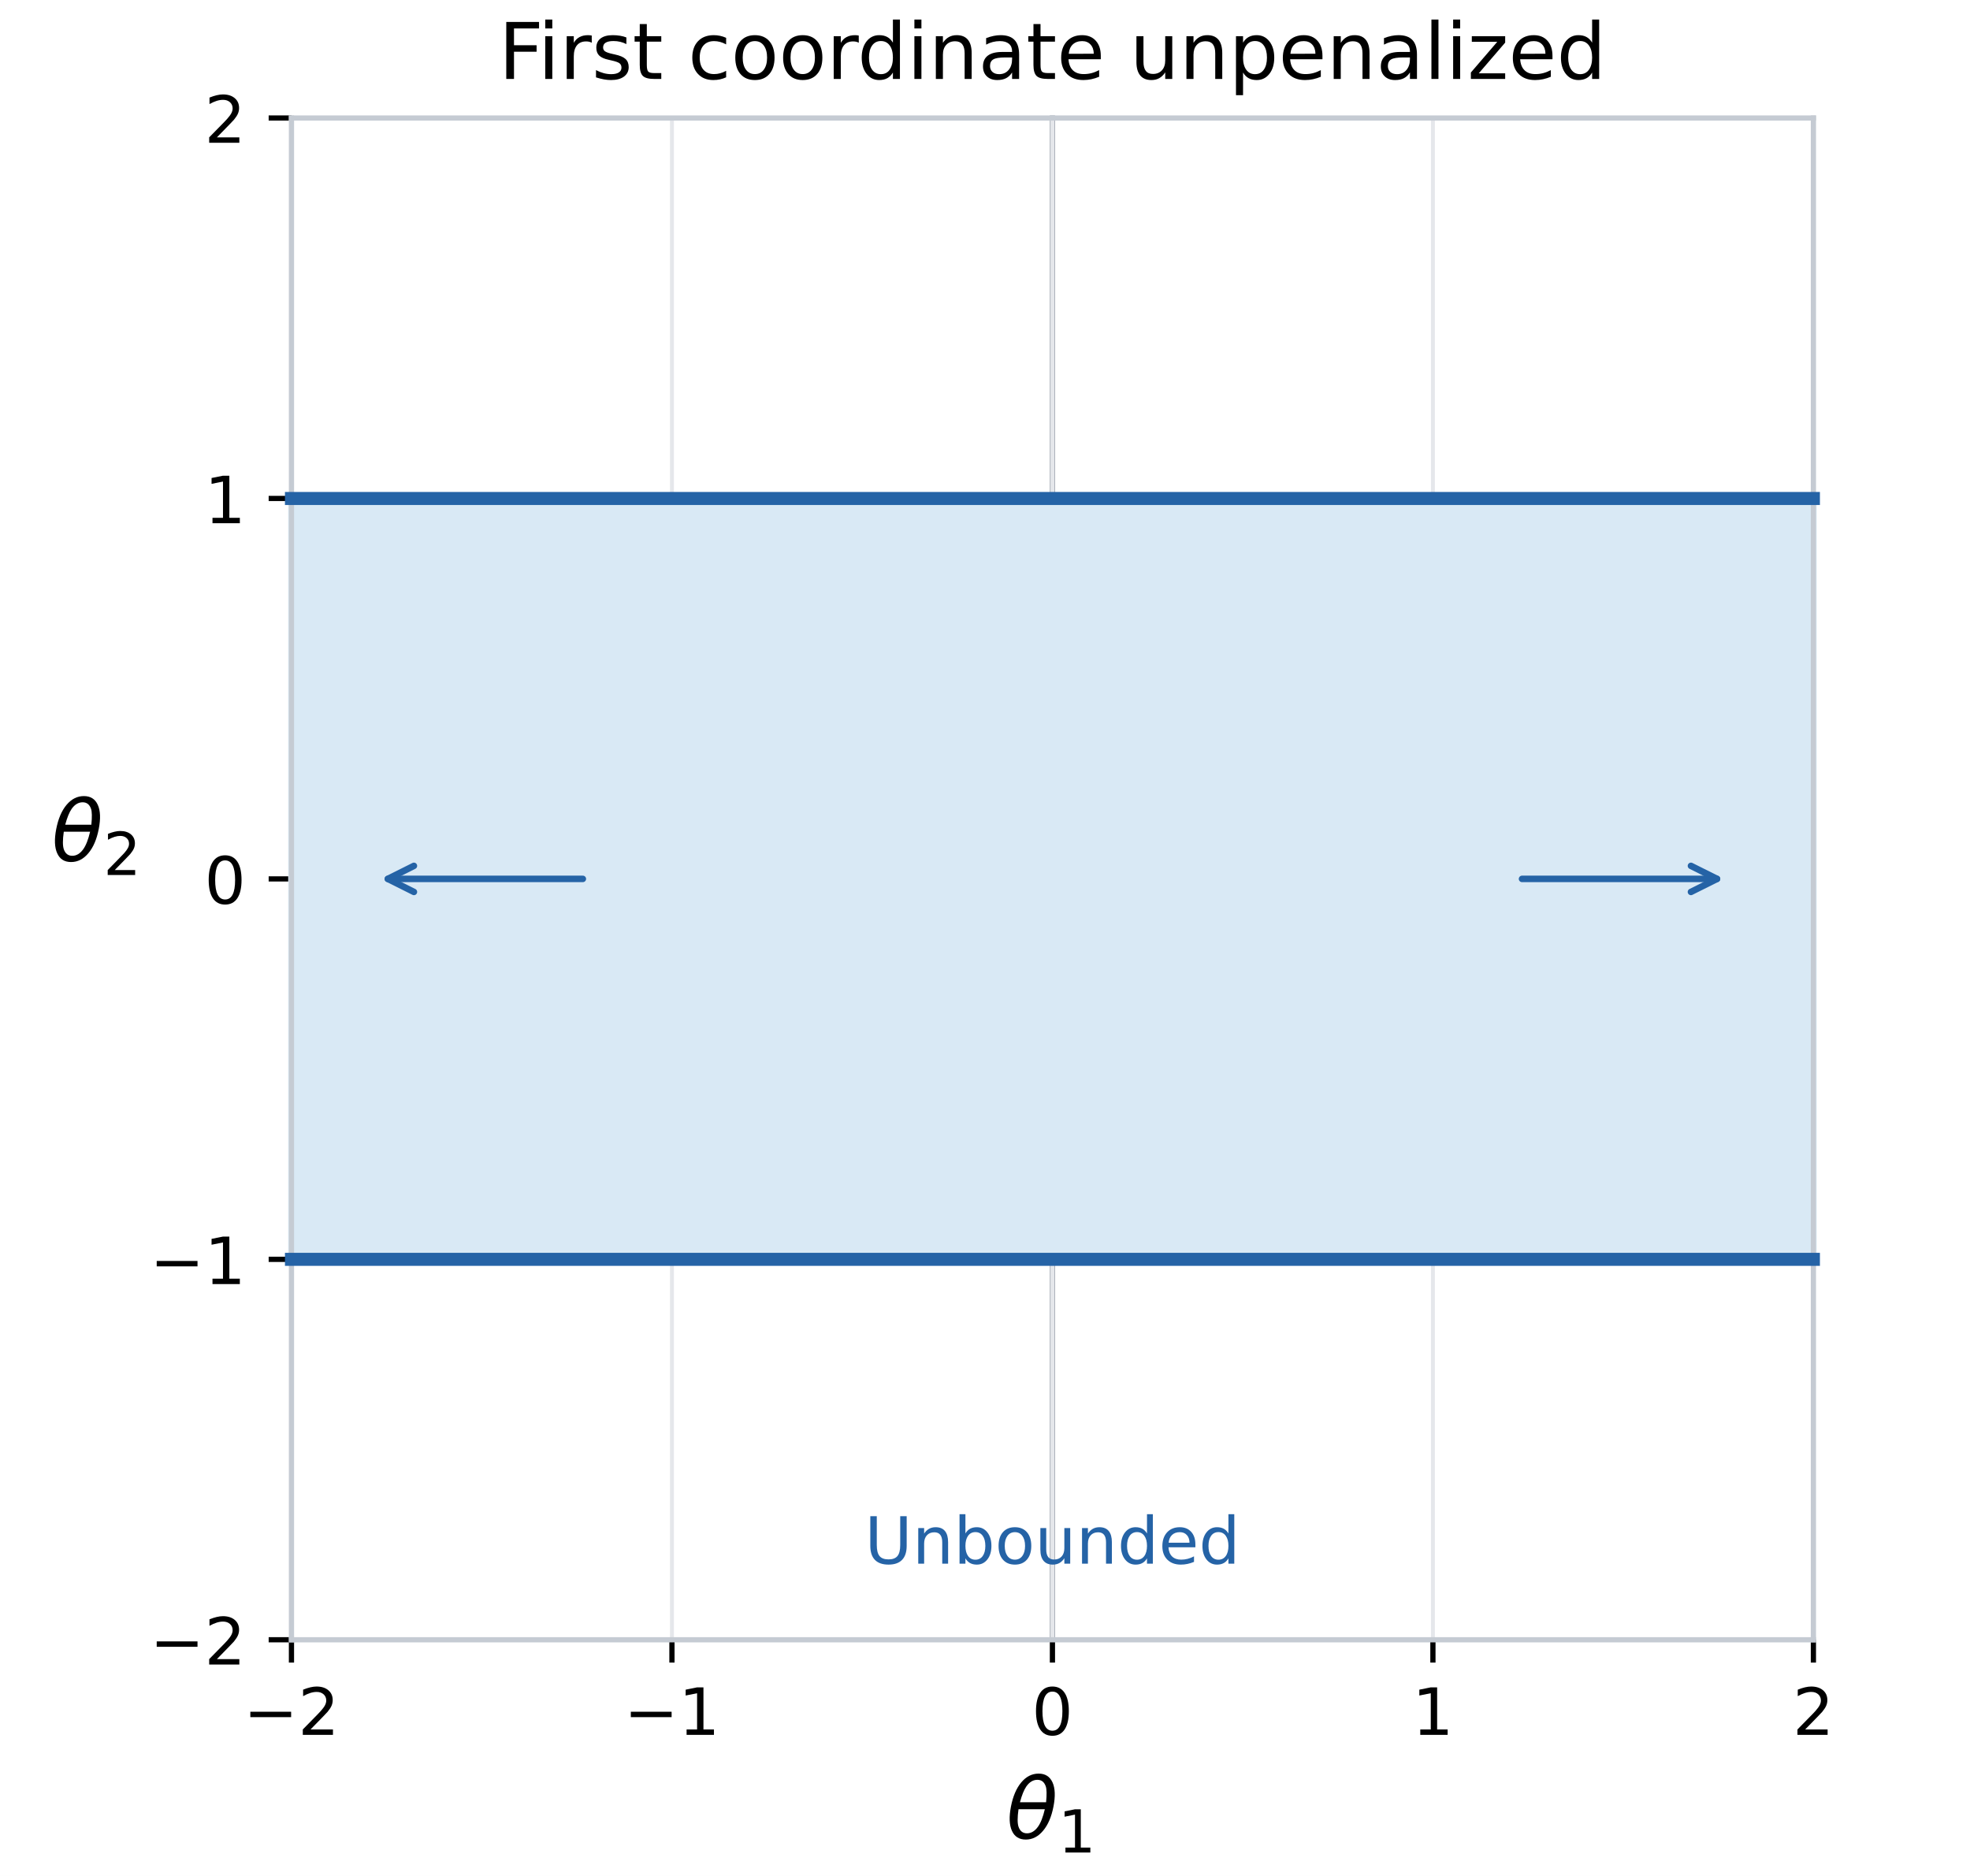
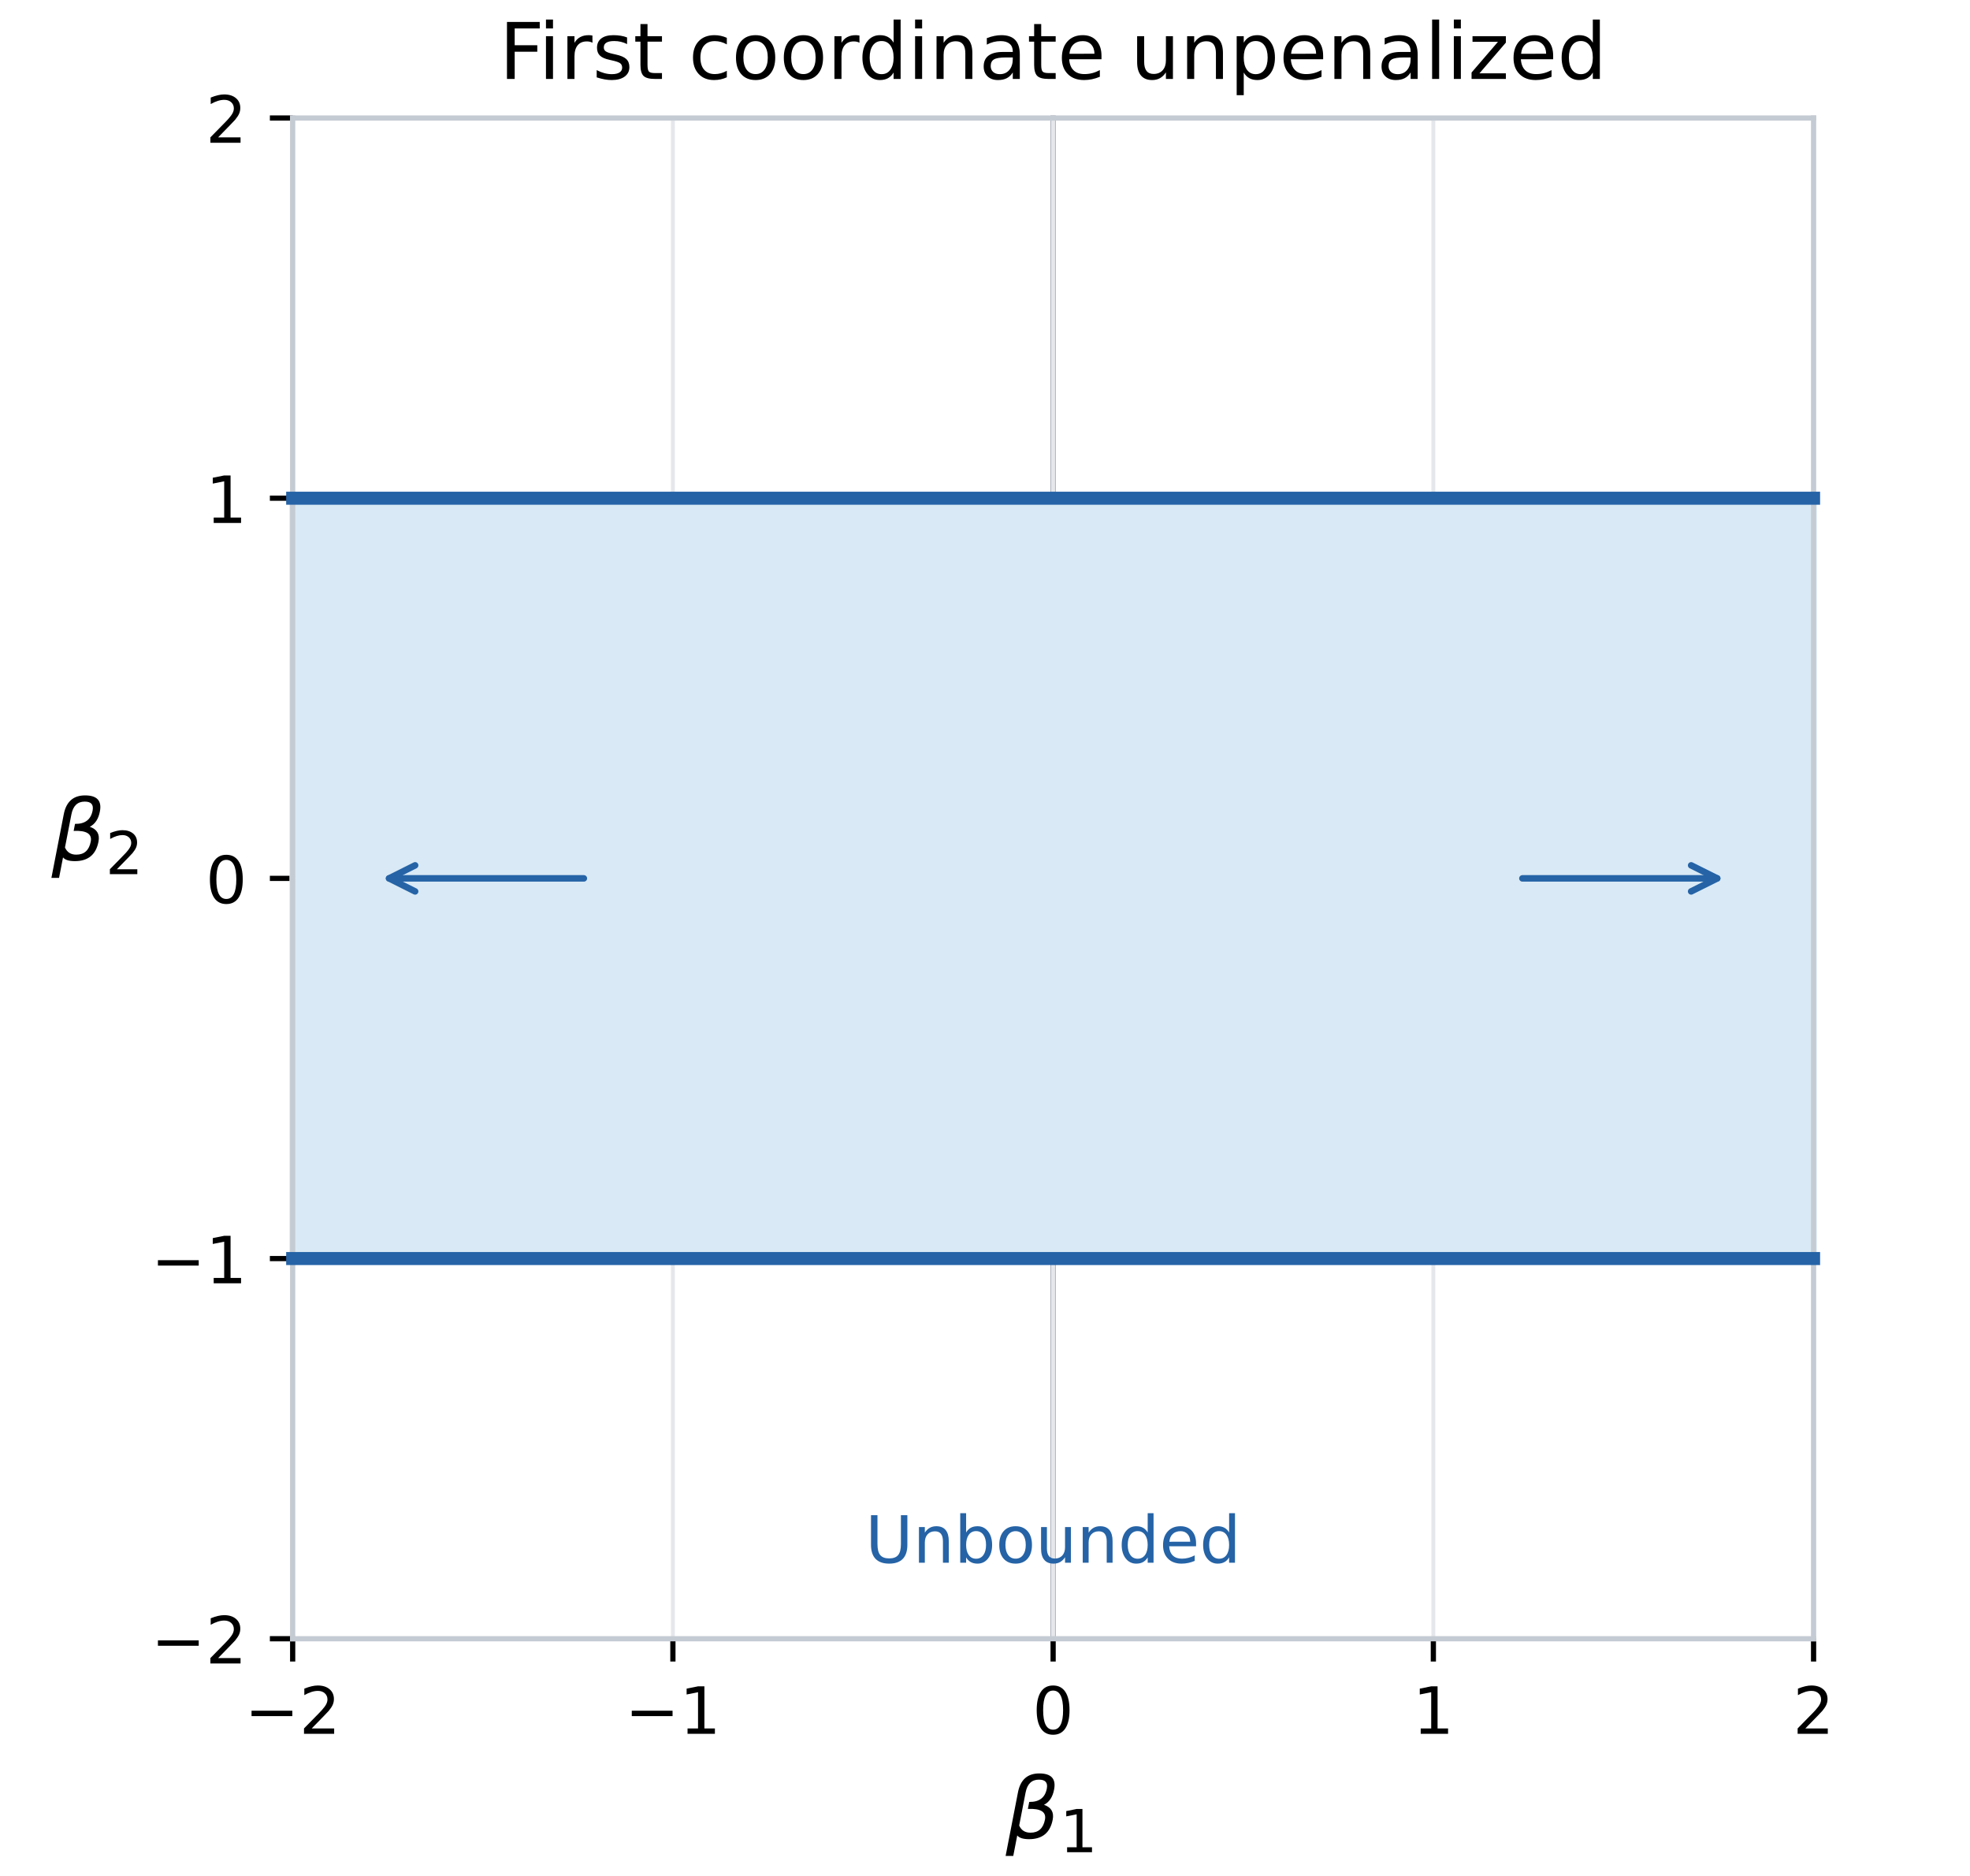
<svg xmlns="http://www.w3.org/2000/svg" width="302.4pt" height="288pt" viewBox="0 0 302.4 288" stroke-linejoin="round" stroke-linecap="butt" role="img">
  <g>
    <g>
      <path d="M 0 288  L 302.4 288  L 302.4 0  L 0 0  z " fill="#ffffff" />
    </g>
    <g>
      <g>
-         <path d="M 44.74 251.74  L 278.362 251.74  L 278.362 18.118  L 44.74 18.118  z " fill="#ffffff" />
-       </g>
-       <g>
-         <path d="M 44.74 134.929  L 278.362 134.929  " fill="none" stroke="#9ca3af" stroke-width="0.8" stroke-linecap="square" />
-       </g>
-       <g>
-         <path d="M 161.551 251.74  L 161.551 18.118  " fill="none" stroke="#9ca3af" stroke-width="0.8" stroke-linecap="square" />
-       </g>
-       <g>
-         <g>
-           <g>
-             <path d="M 44.74 251.74  L 44.74 18.118  " fill="none" stroke="#e5e7eb" stroke-width="0.6" stroke-linecap="square" />
-           </g>
-           <g>
-             <g>
-               <g transform="translate(44.74008 251.7401)" stroke="#000000" stroke-width="0.8">
-                 <path d="M 0 0  L 0 3.5  " stroke="#000000" stroke-width="0.8" />
-               </g>
-             </g>
-           </g>
-           <g>
-             <g transform="translate(37.36899 266.3385) scale(0.1 -0.1)">
+         <path d="M 44.926 251.582  L 278.389 251.582  L 278.389 18.118  L 44.926 18.118  z " fill="#ffffff" />
+       </g>
+       <g>
+         <path d="M 44.926 134.85  L 278.389 134.85  " fill="none" stroke="#9ca3af" stroke-width="0.8" stroke-linecap="square" />
+       </g>
+       <g>
+         <path d="M 161.658 251.582  L 161.658 18.118  " fill="none" stroke="#9ca3af" stroke-width="0.8" stroke-linecap="square" />
+       </g>
+       <g>
+         <g>
+           <g>
+             <path d="M 44.926 251.582  L 44.926 18.118  " fill="none" stroke="#e5e7eb" stroke-width="0.6" stroke-linecap="square" />
+           </g>
+           <g>
+             <g>
+               <g transform="translate(44.92594 251.5816)" stroke="#000000" stroke-width="0.8">
+                 <path d="M 0 0  L 0 3.5  " stroke="#000000" stroke-width="0.8" />
+               </g>
+             </g>
+           </g>
+           <g>
+             <g transform="translate(37.55485 266.1801) scale(0.1 -0.1)">
              <g transform="translate(0 0)">
                <path d="M 678 2272  L 4684 2272  L 4684 1741  L 678 1741  L 678 2272  z " transform="scale(0.015625)" />
              </g>
              <g transform="translate(83.78906 0) translate(0 0)">
                <path d="M 1228 531  L 3431 531  L 3431 0  L 469 0  L 469 531  Q 828 903 1448 1529  Q 2069 2156 2228 2338  Q 2531 2678 2651 2914  Q 2772 3150 2772 3378  Q 2772 3750 2511 3984  Q 2250 4219 1831 4219  Q 1534 4219 1204 4116  Q 875 4013 500 3803  L 500 4441  Q 881 4594 1212 4672  Q 1544 4750 1819 4750  Q 2544 4750 2975 4387  Q 3406 4025 3406 3419  Q 3406 3131 3298 2873  Q 3191 2616 2906 2266  Q 2828 2175 2409 1742  Q 1991 1309 1228 531  z " transform="scale(0.015625)" />
              </g>
            </g>
          </g>
        </g>
        <g>
          <g>
-             <path d="M 103.146 251.74  L 103.146 18.118  " fill="none" stroke="#e5e7eb" stroke-width="0.6" stroke-linecap="square" />
-           </g>
-           <g>
-             <g>
-               <g transform="translate(103.1455 251.7401)" stroke="#000000" stroke-width="0.8">
-                 <path d="M 0 0  L 0 3.5  " stroke="#000000" stroke-width="0.8" />
-               </g>
-             </g>
-           </g>
-           <g>
-             <g transform="translate(95.77442 266.3385) scale(0.1 -0.1)">
+             <path d="M 103.292 251.582  L 103.292 18.118  " fill="none" stroke="#e5e7eb" stroke-width="0.6" stroke-linecap="square" />
+           </g>
+           <g>
+             <g>
+               <g transform="translate(103.2918 251.5816)" stroke="#000000" stroke-width="0.8">
+                 <path d="M 0 0  L 0 3.5  " stroke="#000000" stroke-width="0.8" />
+               </g>
+             </g>
+           </g>
+           <g>
+             <g transform="translate(95.92067 266.1801) scale(0.1 -0.1)">
              <g transform="translate(0 0)">
                <path d="M 678 2272  L 4684 2272  L 4684 1741  L 678 1741  L 678 2272  z " transform="scale(0.015625)" />
              </g>
              <g transform="translate(83.78906 0) translate(0 0)">
                <path d="M 794 531  L 1825 531  L 1825 4091  L 703 3866  L 703 4441  L 1819 4666  L 2450 4666  L 2450 531  L 3481 531  L 3481 0  L 794 0  L 794 531  z " transform="scale(0.015625)" />
              </g>
            </g>
          </g>
        </g>
        <g>
          <g>
-             <path d="M 161.551 251.74  L 161.551 18.118  " fill="none" stroke="#e5e7eb" stroke-width="0.6" stroke-linecap="square" />
-           </g>
-           <g>
-             <g>
-               <g transform="translate(161.5509 251.7401)" stroke="#000000" stroke-width="0.8">
-                 <path d="M 0 0  L 0 3.5  " stroke="#000000" stroke-width="0.8" />
-               </g>
-             </g>
-           </g>
-           <g>
-             <g transform="translate(158.3697 266.3385) scale(0.1 -0.1)">
+             <path d="M 161.658 251.582  L 161.658 18.118  " fill="none" stroke="#e5e7eb" stroke-width="0.6" stroke-linecap="square" />
+           </g>
+           <g>
+             <g>
+               <g transform="translate(161.6576 251.5816)" stroke="#000000" stroke-width="0.8">
+                 <path d="M 0 0  L 0 3.5  " stroke="#000000" stroke-width="0.8" />
+               </g>
+             </g>
+           </g>
+           <g>
+             <g transform="translate(158.4763 266.1801) scale(0.1 -0.1)">
              <g transform="translate(0 0)">
                <path d="M 2034 4250  Q 1547 4250 1301 3770  Q 1056 3291 1056 2328  Q 1056 1369 1301 889  Q 1547 409 2034 409  Q 2525 409 2770 889  Q 3016 1369 3016 2328  Q 3016 3291 2770 3770  Q 2525 4250 2034 4250  z M 2034 4750  Q 2819 4750 3233 4129  Q 3647 3509 3647 2328  Q 3647 1150 3233 529  Q 2819 -91 2034 -91  Q 1250 -91 836 529  Q 422 1150 422 2328  Q 422 3509 836 4129  Q 1250 4750 2034 4750  z " transform="scale(0.015625)" />
              </g>
            </g>
          </g>
        </g>
        <g>
          <g>
-             <path d="M 219.956 251.74  L 219.956 18.118  " fill="none" stroke="#e5e7eb" stroke-width="0.6" stroke-linecap="square" />
-           </g>
-           <g>
-             <g>
-               <g transform="translate(219.9564 251.7401)" stroke="#000000" stroke-width="0.8">
-                 <path d="M 0 0  L 0 3.5  " stroke="#000000" stroke-width="0.8" />
-               </g>
-             </g>
-           </g>
-           <g>
-             <g transform="translate(216.7751 266.3385) scale(0.1 -0.1)">
+             <path d="M 220.023 251.582  L 220.023 18.118  " fill="none" stroke="#e5e7eb" stroke-width="0.6" stroke-linecap="square" />
+           </g>
+           <g>
+             <g>
+               <g transform="translate(220.0234 251.5816)" stroke="#000000" stroke-width="0.8">
+                 <path d="M 0 0  L 0 3.5  " stroke="#000000" stroke-width="0.8" />
+               </g>
+             </g>
+           </g>
+           <g>
+             <g transform="translate(216.8421 266.1801) scale(0.1 -0.1)">
              <g transform="translate(0 0)">
                <path d="M 794 531  L 1825 531  L 1825 4091  L 703 3866  L 703 4441  L 1819 4666  L 2450 4666  L 2450 531  L 3481 531  L 3481 0  L 794 0  L 794 531  z " transform="scale(0.015625)" />
              </g>
            </g>
          </g>
        </g>
        <g>
          <g>
-             <path d="M 278.362 251.74  L 278.362 18.118  " fill="none" stroke="#e5e7eb" stroke-width="0.6" stroke-linecap="square" />
-           </g>
-           <g>
-             <g>
-               <g transform="translate(278.3618 251.7401)" stroke="#000000" stroke-width="0.8">
-                 <path d="M 0 0  L 0 3.5  " stroke="#000000" stroke-width="0.8" />
-               </g>
-             </g>
-           </g>
-           <g>
-             <g transform="translate(275.1805 266.3385) scale(0.1 -0.1)">
+             <path d="M 278.389 251.582  L 278.389 18.118  " fill="none" stroke="#e5e7eb" stroke-width="0.6" stroke-linecap="square" />
+           </g>
+           <g>
+             <g>
+               <g transform="translate(278.3892 251.5816)" stroke="#000000" stroke-width="0.8">
+                 <path d="M 0 0  L 0 3.5  " stroke="#000000" stroke-width="0.8" />
+               </g>
+             </g>
+           </g>
+           <g>
+             <g transform="translate(275.208 266.1801) scale(0.1 -0.1)">
              <g transform="translate(0 0)">
                <path d="M 1228 531  L 3431 531  L 3431 0  L 469 0  L 469 531  Q 828 903 1448 1529  Q 2069 2156 2228 2338  Q 2531 2678 2651 2914  Q 2772 3150 2772 3378  Q 2772 3750 2511 3984  Q 2250 4219 1831 4219  Q 1534 4219 1204 4116  Q 875 4013 500 3803  L 500 4441  Q 881 4594 1212 4672  Q 1544 4750 1819 4750  Q 2544 4750 2975 4387  Q 3406 4025 3406 3419  Q 3406 3131 3298 2873  Q 3191 2616 2906 2266  Q 2828 2175 2409 1742  Q 1991 1309 1228 531  z " transform="scale(0.015625)" />
              </g>
            </g>
          </g>
        </g>
        <g>
-           <g transform="translate(154.4659 282.2962) scale(0.13 -0.13)">
-             <g transform="translate(0 0.234375) translate(0 0)">
-               <path d="M 2913 2219  L 925 2219  Q 791 1284 928 888  Q 1100 400 1566 400  Q 2034 400 2391 891  Q 2703 1322 2913 2219  z M 3009 2750  Q 3094 3638 2984 3950  Q 2813 4444 2353 4444  Q 1875 4444 1525 3956  Q 1250 3563 1034 2750  L 3009 2750  z M 2444 4913  Q 3194 4913 3494 4250  Q 3794 3591 3566 2422  Q 3341 1256 2781 594  Q 2225 -72 1475 -72  Q 722 -72 425 594  Q 128 1256 353 2422  Q 581 3591 1134 4250  Q 1691 4913 2444 4913  z " transform="scale(0.015625)" />
-             </g>
-             <g transform="translate(61.18164 -16.17188) scale(0.7) translate(0 0)">
+           <g transform="translate(154.3776 282.2698) scale(0.13 -0.13)">
+             <g transform="translate(0 0.390625) translate(0 0)">
+               <path d="M 872 216  L 572 -1331  L -6 -1331  L 928 3478  Q 1206 4903 2538 4903  Q 3888 4903 3659 3700  Q 3503 2844 2894 2531  Q 3713 2250 3553 1416  Q 3272 -69 1759 -66  Q 1097 -63 872 216  z M 1019 966  Q 1259 422 1875 425  Q 2775 425 2966 1406  Q 3138 2288 1675 2219  L 1778 2750  Q 2909 2731 3106 3750  Q 3241 4438 2509 4434  Q 1691 4434 1503 3459  L 1019 966  z " transform="scale(0.015625)" />
+             </g>
+             <g transform="translate(63.81836 -16.01562) scale(0.7) translate(0 0)">
              <path d="M 794 531  L 1825 531  L 1825 4091  L 703 3866  L 703 4441  L 1819 4666  L 2450 4666  L 2450 531  L 3481 531  L 3481 0  L 794 0  L 794 531  z " transform="scale(0.015625)" />
            </g>
          </g>
        </g>
      </g>
      <g>
        <g>
          <g>
-             <path d="M 44.74 251.74  L 278.362 251.74  " fill="none" stroke="#e5e7eb" stroke-width="0.6" stroke-linecap="square" />
-           </g>
-           <g>
-             <g>
-               <g transform="translate(44.74008 251.7401)" stroke="#000000" stroke-width="0.8">
-                 <path d="M 0 0  L -3.5 0  " stroke="#000000" stroke-width="0.8" />
-               </g>
-             </g>
-           </g>
-           <g>
-             <g transform="translate(22.9979 255.5393) scale(0.1 -0.1)">
+             <path d="M 44.926 251.582  L 278.389 251.582  " fill="none" stroke="#e5e7eb" stroke-width="0.6" stroke-linecap="square" />
+           </g>
+           <g>
+             <g>
+               <g transform="translate(44.92594 251.5816)" stroke="#000000" stroke-width="0.8">
+                 <path d="M 0 0  L -3.5 0  " stroke="#000000" stroke-width="0.8" />
+               </g>
+             </g>
+           </g>
+           <g>
+             <g transform="translate(23.18376 255.3809) scale(0.1 -0.1)">
              <g transform="translate(0 0)">
                <path d="M 678 2272  L 4684 2272  L 4684 1741  L 678 1741  L 678 2272  z " transform="scale(0.015625)" />
              </g>
              <g transform="translate(83.78906 0) translate(0 0)">
                <path d="M 1228 531  L 3431 531  L 3431 0  L 469 0  L 469 531  Q 828 903 1448 1529  Q 2069 2156 2228 2338  Q 2531 2678 2651 2914  Q 2772 3150 2772 3378  Q 2772 3750 2511 3984  Q 2250 4219 1831 4219  Q 1534 4219 1204 4116  Q 875 4013 500 3803  L 500 4441  Q 881 4594 1212 4672  Q 1544 4750 1819 4750  Q 2544 4750 2975 4387  Q 3406 4025 3406 3419  Q 3406 3131 3298 2873  Q 3191 2616 2906 2266  Q 2828 2175 2409 1742  Q 1991 1309 1228 531  z " transform="scale(0.015625)" />
              </g>
            </g>
          </g>
        </g>
        <g>
          <g>
-             <path d="M 44.74 193.335  L 278.362 193.335  " fill="none" stroke="#e5e7eb" stroke-width="0.6" stroke-linecap="square" />
-           </g>
-           <g>
-             <g>
-               <g transform="translate(44.74008 193.3346)" stroke="#000000" stroke-width="0.8">
-                 <path d="M 0 0  L -3.5 0  " stroke="#000000" stroke-width="0.8" />
-               </g>
-             </g>
-           </g>
-           <g>
-             <g transform="translate(22.9979 197.1339) scale(0.1 -0.1)">
+             <path d="M 44.926 193.216  L 278.389 193.216  " fill="none" stroke="#e5e7eb" stroke-width="0.6" stroke-linecap="square" />
+           </g>
+           <g>
+             <g>
+               <g transform="translate(44.92594 193.2158)" stroke="#000000" stroke-width="0.8">
+                 <path d="M 0 0  L -3.5 0  " stroke="#000000" stroke-width="0.8" />
+               </g>
+             </g>
+           </g>
+           <g>
+             <g transform="translate(23.18376 197.015) scale(0.1 -0.1)">
              <g transform="translate(0 0)">
                <path d="M 678 2272  L 4684 2272  L 4684 1741  L 678 1741  L 678 2272  z " transform="scale(0.015625)" />
              </g>
              <g transform="translate(83.78906 0) translate(0 0)">
                <path d="M 794 531  L 1825 531  L 1825 4091  L 703 3866  L 703 4441  L 1819 4666  L 2450 4666  L 2450 531  L 3481 531  L 3481 0  L 794 0  L 794 531  z " transform="scale(0.015625)" />
              </g>
            </g>
          </g>
        </g>
        <g>
          <g>
-             <path d="M 44.74 134.929  L 278.362 134.929  " fill="none" stroke="#e5e7eb" stroke-width="0.6" stroke-linecap="square" />
-           </g>
-           <g>
-             <g>
-               <g transform="translate(44.74008 134.9292)" stroke="#000000" stroke-width="0.8">
-                 <path d="M 0 0  L -3.5 0  " stroke="#000000" stroke-width="0.8" />
-               </g>
-             </g>
-           </g>
-           <g>
-             <g transform="translate(31.37758 138.7284) scale(0.1 -0.1)">
+             <path d="M 44.926 134.85  L 278.389 134.85  " fill="none" stroke="#e5e7eb" stroke-width="0.6" stroke-linecap="square" />
+           </g>
+           <g>
+             <g>
+               <g transform="translate(44.92594 134.85)" stroke="#000000" stroke-width="0.8">
+                 <path d="M 0 0  L -3.5 0  " stroke="#000000" stroke-width="0.8" />
+               </g>
+             </g>
+           </g>
+           <g>
+             <g transform="translate(31.56344 138.6492) scale(0.1 -0.1)">
              <g transform="translate(0 0)">
                <path d="M 2034 4250  Q 1547 4250 1301 3770  Q 1056 3291 1056 2328  Q 1056 1369 1301 889  Q 1547 409 2034 409  Q 2525 409 2770 889  Q 3016 1369 3016 2328  Q 3016 3291 2770 3770  Q 2525 4250 2034 4250  z M 2034 4750  Q 2819 4750 3233 4129  Q 3647 3509 3647 2328  Q 3647 1150 3233 529  Q 2819 -91 2034 -91  Q 1250 -91 836 529  Q 422 1150 422 2328  Q 422 3509 836 4129  Q 1250 4750 2034 4750  z " transform="scale(0.015625)" />
              </g>
            </g>
          </g>
        </g>
        <g>
          <g>
-             <path d="M 44.74 76.524  L 278.362 76.524  " fill="none" stroke="#e5e7eb" stroke-width="0.6" stroke-linecap="square" />
-           </g>
-           <g>
-             <g>
-               <g transform="translate(44.74008 76.52379)" stroke="#000000" stroke-width="0.8">
-                 <path d="M 0 0  L -3.5 0  " stroke="#000000" stroke-width="0.8" />
-               </g>
-             </g>
-           </g>
-           <g>
-             <g transform="translate(31.37758 80.32301) scale(0.1 -0.1)">
+             <path d="M 44.926 76.484  L 278.389 76.484  " fill="none" stroke="#e5e7eb" stroke-width="0.6" stroke-linecap="square" />
+           </g>
+           <g>
+             <g>
+               <g transform="translate(44.92594 76.48418)" stroke="#000000" stroke-width="0.8">
+                 <path d="M 0 0  L -3.5 0  " stroke="#000000" stroke-width="0.8" />
+               </g>
+             </g>
+           </g>
+           <g>
+             <g transform="translate(31.56344 80.2834) scale(0.1 -0.1)">
              <g transform="translate(0 0)">
                <path d="M 794 531  L 1825 531  L 1825 4091  L 703 3866  L 703 4441  L 1819 4666  L 2450 4666  L 2450 531  L 3481 531  L 3481 0  L 794 0  L 794 531  z " transform="scale(0.015625)" />
              </g>
            </g>
          </g>
        </g>
        <g>
          <g>
-             <path d="M 44.74 18.118  L 278.362 18.118  " fill="none" stroke="#e5e7eb" stroke-width="0.6" stroke-linecap="square" />
-           </g>
-           <g>
-             <g>
-               <g transform="translate(44.74008 18.11837)" stroke="#000000" stroke-width="0.8">
-                 <path d="M 0 0  L -3.5 0  " stroke="#000000" stroke-width="0.8" />
-               </g>
-             </g>
-           </g>
-           <g>
-             <g transform="translate(31.37758 21.91758) scale(0.1 -0.1)">
+             <path d="M 44.926 18.118  L 278.389 18.118  " fill="none" stroke="#e5e7eb" stroke-width="0.6" stroke-linecap="square" />
+           </g>
+           <g>
+             <g>
+               <g transform="translate(44.92594 18.11837)" stroke="#000000" stroke-width="0.8">
+                 <path d="M 0 0  L -3.5 0  " stroke="#000000" stroke-width="0.8" />
+               </g>
+             </g>
+           </g>
+           <g>
+             <g transform="translate(31.56344 21.91758) scale(0.1 -0.1)">
              <g transform="translate(0 0)">
                <path d="M 1228 531  L 3431 531  L 3431 0  L 469 0  L 469 531  Q 828 903 1448 1529  Q 2069 2156 2228 2338  Q 2531 2678 2651 2914  Q 2772 3150 2772 3378  Q 2772 3750 2511 3984  Q 2250 4219 1831 4219  Q 1534 4219 1204 4116  Q 875 4013 500 3803  L 500 4441  Q 881 4594 1212 4672  Q 1544 4750 1819 4750  Q 2544 4750 2975 4387  Q 3406 4025 3406 3419  Q 3406 3131 3298 2873  Q 3191 2616 2906 2266  Q 2828 2175 2409 1742  Q 1991 1309 1228 531  z " transform="scale(0.015625)" />
              </g>
            </g>
          </g>
        </g>
        <g>
-           <g transform="translate(7.912896 132.2256) scale(0.13 -0.13)">
-             <g transform="translate(0 0.234375) translate(0 0)">
-               <path d="M 2913 2219  L 925 2219  Q 791 1284 928 888  Q 1100 400 1566 400  Q 2034 400 2391 891  Q 2703 1322 2913 2219  z M 3009 2750  Q 3094 3638 2984 3950  Q 2813 4444 2353 4444  Q 1875 4444 1525 3956  Q 1250 3563 1034 2750  L 3009 2750  z M 2444 4913  Q 3194 4913 3494 4250  Q 3794 3591 3566 2422  Q 3341 1256 2781 594  Q 2225 -72 1475 -72  Q 722 -72 425 594  Q 128 1256 353 2422  Q 581 3591 1134 4250  Q 1691 4913 2444 4913  z " transform="scale(0.015625)" />
-             </g>
-             <g transform="translate(61.18164 -16.17188) scale(0.7) translate(0 0)">
+           <g transform="translate(7.903756 132.12) scale(0.13 -0.13)">
+             <g transform="translate(0 0.390625) translate(0 0)">
+               <path d="M 872 216  L 572 -1331  L -6 -1331  L 928 3478  Q 1206 4903 2538 4903  Q 3888 4903 3659 3700  Q 3503 2844 2894 2531  Q 3713 2250 3553 1416  Q 3272 -69 1759 -66  Q 1097 -63 872 216  z M 1019 966  Q 1259 422 1875 425  Q 2775 425 2966 1406  Q 3138 2288 1675 2219  L 1778 2750  Q 2909 2731 3106 3750  Q 3241 4438 2509 4434  Q 1691 4434 1503 3459  L 1019 966  z " transform="scale(0.015625)" />
+             </g>
+             <g transform="translate(63.81836 -16.01562) scale(0.7) translate(0 0)">
              <path d="M 1228 531  L 3431 531  L 3431 0  L 469 0  L 469 531  Q 828 903 1448 1529  Q 2069 2156 2228 2338  Q 2531 2678 2651 2914  Q 2772 3150 2772 3378  Q 2772 3750 2511 3984  Q 2250 4219 1831 4219  Q 1534 4219 1204 4116  Q 875 4013 500 3803  L 500 4441  Q 881 4594 1212 4672  Q 1544 4750 1819 4750  Q 2544 4750 2975 4387  Q 3406 4025 3406 3419  Q 3406 3131 3298 2873  Q 3191 2616 2906 2266  Q 2828 2175 2409 1742  Q 1991 1309 1228 531  z " transform="scale(0.015625)" />
            </g>
          </g>
        </g>
      </g>
      <g>
        <g>
          <g transform="translate(0 288)" fill="#d9e9f5" stroke="#d9e9f5">
-             <path d="M 44.74 -211.476  L 44.74 -94.665  L 103.146 -94.665  L 161.551 -94.665  L 219.956 -94.665  L 278.362 -94.665  L 278.362 -211.476  L 278.362 -211.476  L 219.956 -211.476  L 161.551 -211.476  L 103.146 -211.476  L 44.74 -211.476  z " stroke="#d9e9f5" />
-           </g>
-         </g>
-       </g>
-       <g>
-         <path d="M 44.74 251.74  L 44.74 18.118  " fill="none" stroke="#c5cbd3" stroke-width="0.8" stroke-linejoin="miter" stroke-linecap="square" />
-       </g>
-       <g>
-         <path d="M 278.362 251.74  L 278.362 18.118  " fill="none" stroke="#c5cbd3" stroke-width="0.8" stroke-linejoin="miter" stroke-linecap="square" />
-       </g>
-       <g>
-         <path d="M 44.74 251.74  L 278.362 251.74  " fill="none" stroke="#c5cbd3" stroke-width="0.8" stroke-linejoin="miter" stroke-linecap="square" />
-       </g>
-       <g>
-         <path d="M 44.74 18.118  L 278.362 18.118  " fill="none" stroke="#c5cbd3" stroke-width="0.8" stroke-linejoin="miter" stroke-linecap="square" />
-       </g>
-       <g>
-         <path d="M 44.74 193.335  L 103.146 193.335  L 161.551 193.335  L 219.956 193.335  L 278.362 193.335  " fill="none" stroke="#2563a6" stroke-width="2" stroke-linecap="square" />
-       </g>
-       <g>
-         <path d="M 44.74 76.524  L 103.146 76.524  L 161.551 76.524  L 219.956 76.524  L 278.362 76.524  " fill="none" stroke="#2563a6" stroke-width="2" stroke-linecap="square" />
-       </g>
-       <g>
-         <path d="M 89.467 134.929  Q 73.942 134.929 59.536 134.929  " fill="none" stroke="#2563a6" stroke-linecap="round" />
-         <path d="M 63.536 136.929  L 59.536 134.929  L 63.536 132.929  " fill="none" stroke="#2563a6" stroke-linecap="round" />
-       </g>
-       <g>
-         <path d="M 233.635 134.929  Q 249.16 134.929 263.566 134.929  " fill="none" stroke="#2563a6" stroke-linecap="round" />
-         <path d="M 259.566 132.929  L 263.566 134.929  L 259.566 136.929  " fill="none" stroke="#2563a6" stroke-linecap="round" />
-       </g>
-       <g>
-         <g transform="translate(132.7267 240.059) scale(0.1 -0.1)" fill="#2563a6">
+             <path d="M 44.926 -211.516  L 44.926 -94.784  L 103.292 -94.784  L 161.658 -94.784  L 220.023 -94.784  L 278.389 -94.784  L 278.389 -211.516  L 278.389 -211.516  L 220.023 -211.516  L 161.658 -211.516  L 103.292 -211.516  L 44.926 -211.516  z " stroke="#d9e9f5" />
+           </g>
+         </g>
+       </g>
+       <g>
+         <path d="M 44.926 251.582  L 44.926 18.118  " fill="none" stroke="#c5cbd3" stroke-width="0.8" stroke-linejoin="miter" stroke-linecap="square" />
+       </g>
+       <g>
+         <path d="M 278.389 251.582  L 278.389 18.118  " fill="none" stroke="#c5cbd3" stroke-width="0.8" stroke-linejoin="miter" stroke-linecap="square" />
+       </g>
+       <g>
+         <path d="M 44.926 251.582  L 278.389 251.582  " fill="none" stroke="#c5cbd3" stroke-width="0.8" stroke-linejoin="miter" stroke-linecap="square" />
+       </g>
+       <g>
+         <path d="M 44.926 18.118  L 278.389 18.118  " fill="none" stroke="#c5cbd3" stroke-width="0.8" stroke-linejoin="miter" stroke-linecap="square" />
+       </g>
+       <g>
+         <path d="M 44.926 193.216  L 103.292 193.216  L 161.658 193.216  L 220.023 193.216  L 278.389 193.216  " fill="none" stroke="#2563a6" stroke-width="2" stroke-linecap="square" />
+       </g>
+       <g>
+         <path d="M 44.926 76.484  L 103.292 76.484  L 161.658 76.484  L 220.023 76.484  L 278.389 76.484  " fill="none" stroke="#2563a6" stroke-width="2" stroke-linecap="square" />
+       </g>
+       <g>
+         <path d="M 89.622 134.85  Q 74.112 134.85 59.721 134.85  " fill="none" stroke="#2563a6" stroke-linecap="round" />
+         <path d="M 63.721 136.85  L 59.721 134.85  L 63.721 132.85  " fill="none" stroke="#2563a6" stroke-linecap="round" />
+       </g>
+       <g>
+         <path d="M 233.693 134.85  Q 249.203 134.85 263.595 134.85  " fill="none" stroke="#2563a6" stroke-linecap="round" />
+         <path d="M 259.595 132.85  L 263.595 134.85  L 259.595 136.85  " fill="none" stroke="#2563a6" stroke-linecap="round" />
+       </g>
+       <g>
+         <g transform="translate(132.8334 239.9085) scale(0.1 -0.1)" fill="#2563a6">
          <g transform="translate(0 0)">
            <path d="M 556 4666  L 1191 4666  L 1191 1831  Q 1191 1081 1462 751  Q 1734 422 2344 422  Q 2950 422 3222 751  Q 3494 1081 3494 1831  L 3494 4666  L 4128 4666  L 4128 1753  Q 4128 841 3676 375  Q 3225 -91 2344 -91  Q 1459 -91 1007 375  Q 556 841 556 1753  L 556 4666  z " transform="scale(0.015625)" />
          </g>
          <g transform="translate(73.19336 0) translate(0 0)">
            <path d="M 3513 2113  L 3513 0  L 2938 0  L 2938 2094  Q 2938 2591 2744 2837  Q 2550 3084 2163 3084  Q 1697 3084 1428 2787  Q 1159 2491 1159 1978  L 1159 0  L 581 0  L 581 3500  L 1159 3500  L 1159 2956  Q 1366 3272 1645 3428  Q 1925 3584 2291 3584  Q 2894 3584 3203 3211  Q 3513 2838 3513 2113  z " transform="scale(0.015625)" />
          </g>
          <g transform="translate(136.5723 0) translate(0 0)">
            <path d="M 3116 1747  Q 3116 2381 2855 2742  Q 2594 3103 2138 3103  Q 1681 3103 1420 2742  Q 1159 2381 1159 1747  Q 1159 1113 1420 752  Q 1681 391 2138 391  Q 2594 391 2855 752  Q 3116 1113 3116 1747  z M 1159 2969  Q 1341 3281 1617 3432  Q 1894 3584 2278 3584  Q 2916 3584 3314 3078  Q 3713 2572 3713 1747  Q 3713 922 3314 415  Q 2916 -91 2278 -91  Q 1894 -91 1617 61  Q 1341 213 1159 525  L 1159 0  L 581 0  L 581 4863  L 1159 4863  L 1159 2969  z " transform="scale(0.015625)" />
          </g>
          <g transform="translate(200.0488 0) translate(0 0)">
            <path d="M 1959 3097  Q 1497 3097 1228 2736  Q 959 2375 959 1747  Q 959 1119 1226 758  Q 1494 397 1959 397  Q 2419 397 2687 759  Q 2956 1122 2956 1747  Q 2956 2369 2687 2733  Q 2419 3097 1959 3097  z M 1959 3584  Q 2709 3584 3137 3096  Q 3566 2609 3566 1747  Q 3566 888 3137 398  Q 2709 -91 1959 -91  Q 1206 -91 779 398  Q 353 888 353 1747  Q 353 2609 779 3096  Q 1206 3584 1959 3584  z " transform="scale(0.015625)" />
          </g>
          <g transform="translate(261.2305 0) translate(0 0)">
            <path d="M 544 1381  L 544 3500  L 1119 3500  L 1119 1403  Q 1119 906 1312 657  Q 1506 409 1894 409  Q 2359 409 2629 706  Q 2900 1003 2900 1516  L 2900 3500  L 3475 3500  L 3475 0  L 2900 0  L 2900 538  Q 2691 219 2414 64  Q 2138 -91 1772 -91  Q 1169 -91 856 284  Q 544 659 544 1381  z M 1991 3584  L 1991 3584  z " transform="scale(0.015625)" />
          </g>
          <g transform="translate(324.6094 0) translate(0 0)">
            <path d="M 3513 2113  L 3513 0  L 2938 0  L 2938 2094  Q 2938 2591 2744 2837  Q 2550 3084 2163 3084  Q 1697 3084 1428 2787  Q 1159 2491 1159 1978  L 1159 0  L 581 0  L 581 3500  L 1159 3500  L 1159 2956  Q 1366 3272 1645 3428  Q 1925 3584 2291 3584  Q 2894 3584 3203 3211  Q 3513 2838 3513 2113  z " transform="scale(0.015625)" />
          </g>
          <g transform="translate(387.9883 0) translate(0 0)">
            <path d="M 2906 2969  L 2906 4863  L 3481 4863  L 3481 0  L 2906 0  L 2906 525  Q 2725 213 2448 61  Q 2172 -91 1784 -91  Q 1150 -91 751 415  Q 353 922 353 1747  Q 353 2572 751 3078  Q 1150 3584 1784 3584  Q 2172 3584 2448 3432  Q 2725 3281 2906 2969  z M 947 1747  Q 947 1113 1208 752  Q 1469 391 1925 391  Q 2381 391 2643 752  Q 2906 1113 2906 1747  Q 2906 2381 2643 2742  Q 2381 3103 1925 3103  Q 1469 3103 1208 2742  Q 947 2381 947 1747  z " transform="scale(0.015625)" />
          </g>
          <g transform="translate(451.4648 0) translate(0 0)">
            <path d="M 3597 1894  L 3597 1613  L 953 1613  Q 991 1019 1311 708  Q 1631 397 2203 397  Q 2534 397 2845 478  Q 3156 559 3463 722  L 3463 178  Q 3153 47 2828 -22  Q 2503 -91 2169 -91  Q 1331 -91 842 396  Q 353 884 353 1716  Q 353 2575 817 3079  Q 1281 3584 2069 3584  Q 2775 3584 3186 3129  Q 3597 2675 3597 1894  z M 3022 2063  Q 3016 2534 2758 2815  Q 2500 3097 2075 3097  Q 1594 3097 1305 2825  Q 1016 2553 972 2059  L 3022 2063  z " transform="scale(0.015625)" />
          </g>
          <g transform="translate(512.9883 0) translate(0 0)">
            <path d="M 2906 2969  L 2906 4863  L 3481 4863  L 3481 0  L 2906 0  L 2906 525  Q 2725 213 2448 61  Q 2172 -91 1784 -91  Q 1150 -91 751 415  Q 353 922 353 1747  Q 353 2572 751 3078  Q 1150 3584 1784 3584  Q 2172 3584 2448 3432  Q 2725 3281 2906 2969  z M 947 1747  Q 947 1113 1208 752  Q 1469 391 1925 391  Q 2381 391 2643 752  Q 2906 1113 2906 1747  Q 2906 2381 2643 2742  Q 2381 3103 1925 3103  Q 1469 3103 1208 2742  Q 947 2381 947 1747  z " transform="scale(0.015625)" />
          </g>
        </g>
      </g>
      <g>
-         <g transform="translate(76.53844 12.11837) scale(0.12 -0.12)">
+         <g transform="translate(76.64508 12.11837) scale(0.12 -0.12)">
          <g transform="translate(0 0)">
            <path d="M 628 4666  L 3309 4666  L 3309 4134  L 1259 4134  L 1259 2759  L 3109 2759  L 3109 2228  L 1259 2228  L 1259 0  L 628 0  L 628 4666  z " transform="scale(0.015625)" />
          </g>
          <g transform="translate(50.26953 0) translate(0 0)">
            <path d="M 603 3500  L 1178 3500  L 1178 0  L 603 0  L 603 3500  z M 603 4863  L 1178 4863  L 1178 4134  L 603 4134  L 603 4863  z " transform="scale(0.015625)" />
          </g>
          <g transform="translate(78.05273 0) translate(0 0)">
            <path d="M 2631 2963  Q 2534 3019 2420 3045  Q 2306 3072 2169 3072  Q 1681 3072 1420 2755  Q 1159 2438 1159 1844  L 1159 0  L 581 0  L 581 3500  L 1159 3500  L 1159 2956  Q 1341 3275 1631 3429  Q 1922 3584 2338 3584  Q 2397 3584 2469 3576  Q 2541 3569 2628 3553  L 2631 2963  z " transform="scale(0.015625)" />
          </g>
          <g transform="translate(119.166 0) translate(0 0)">
            <path d="M 2834 3397  L 2834 2853  Q 2591 2978 2328 3040  Q 2066 3103 1784 3103  Q 1356 3103 1142 2972  Q 928 2841 928 2578  Q 928 2378 1081 2264  Q 1234 2150 1697 2047  L 1894 2003  Q 2506 1872 2764 1633  Q 3022 1394 3022 966  Q 3022 478 2636 193  Q 2250 -91 1575 -91  Q 1294 -91 989 -36  Q 684 19 347 128  L 347 722  Q 666 556 975 473  Q 1284 391 1588 391  Q 1994 391 2212 530  Q 2431 669 2431 922  Q 2431 1156 2273 1281  Q 2116 1406 1581 1522  L 1381 1569  Q 847 1681 609 1914  Q 372 2147 372 2553  Q 372 3047 722 3315  Q 1072 3584 1716 3584  Q 2034 3584 2315 3537  Q 2597 3491 2834 3397  z " transform="scale(0.015625)" />
          </g>
          <g transform="translate(171.2656 0) translate(0 0)">
            <path d="M 1172 4494  L 1172 3500  L 2356 3500  L 2356 3053  L 1172 3053  L 1172 1153  Q 1172 725 1289 603  Q 1406 481 1766 481  L 2356 481  L 2356 0  L 1766 0  Q 1100 0 847 248  Q 594 497 594 1153  L 594 3053  L 172 3053  L 172 3500  L 594 3500  L 594 4494  L 1172 4494  z " transform="scale(0.015625)" />
          </g>
          <g transform="translate(210.4746 0) translate(0 0)">
            <path transform="scale(0.015625)" />
          </g>
          <g transform="translate(242.2617 0) translate(0 0)">
            <path d="M 3122 3366  L 3122 2828  Q 2878 2963 2633 3030  Q 2388 3097 2138 3097  Q 1578 3097 1268 2742  Q 959 2388 959 1747  Q 959 1106 1268 751  Q 1578 397 2138 397  Q 2388 397 2633 464  Q 2878 531 3122 666  L 3122 134  Q 2881 22 2623 -34  Q 2366 -91 2075 -91  Q 1284 -91 818 406  Q 353 903 353 1747  Q 353 2603 823 3093  Q 1294 3584 2113 3584  Q 2378 3584 2631 3529  Q 2884 3475 3122 3366  z " transform="scale(0.015625)" />
          </g>
          <g transform="translate(297.2422 0) translate(0 0)">
            <path d="M 1959 3097  Q 1497 3097 1228 2736  Q 959 2375 959 1747  Q 959 1119 1226 758  Q 1494 397 1959 397  Q 2419 397 2687 759  Q 2956 1122 2956 1747  Q 2956 2369 2687 2733  Q 2419 3097 1959 3097  z M 1959 3584  Q 2709 3584 3137 3096  Q 3566 2609 3566 1747  Q 3566 888 3137 398  Q 2709 -91 1959 -91  Q 1206 -91 779 398  Q 353 888 353 1747  Q 353 2609 779 3096  Q 1206 3584 1959 3584  z " transform="scale(0.015625)" />
          </g>
          <g transform="translate(358.4238 0) translate(0 0)">
            <path d="M 1959 3097  Q 1497 3097 1228 2736  Q 959 2375 959 1747  Q 959 1119 1226 758  Q 1494 397 1959 397  Q 2419 397 2687 759  Q 2956 1122 2956 1747  Q 2956 2369 2687 2733  Q 2419 3097 1959 3097  z M 1959 3584  Q 2709 3584 3137 3096  Q 3566 2609 3566 1747  Q 3566 888 3137 398  Q 2709 -91 1959 -91  Q 1206 -91 779 398  Q 353 888 353 1747  Q 353 2609 779 3096  Q 1206 3584 1959 3584  z " transform="scale(0.015625)" />
          </g>
          <g transform="translate(419.6055 0) translate(0 0)">
            <path d="M 2631 2963  Q 2534 3019 2420 3045  Q 2306 3072 2169 3072  Q 1681 3072 1420 2755  Q 1159 2438 1159 1844  L 1159 0  L 581 0  L 581 3500  L 1159 3500  L 1159 2956  Q 1341 3275 1631 3429  Q 1922 3584 2338 3584  Q 2397 3584 2469 3576  Q 2541 3569 2628 3553  L 2631 2963  z " transform="scale(0.015625)" />
          </g>
          <g transform="translate(458.9688 0) translate(0 0)">
            <path d="M 2906 2969  L 2906 4863  L 3481 4863  L 3481 0  L 2906 0  L 2906 525  Q 2725 213 2448 61  Q 2172 -91 1784 -91  Q 1150 -91 751 415  Q 353 922 353 1747  Q 353 2572 751 3078  Q 1150 3584 1784 3584  Q 2172 3584 2448 3432  Q 2725 3281 2906 2969  z M 947 1747  Q 947 1113 1208 752  Q 1469 391 1925 391  Q 2381 391 2643 752  Q 2906 1113 2906 1747  Q 2906 2381 2643 2742  Q 2381 3103 1925 3103  Q 1469 3103 1208 2742  Q 947 2381 947 1747  z " transform="scale(0.015625)" />
          </g>
          <g transform="translate(522.4453 0) translate(0 0)">
            <path d="M 603 3500  L 1178 3500  L 1178 0  L 603 0  L 603 3500  z M 603 4863  L 1178 4863  L 1178 4134  L 603 4134  L 603 4863  z " transform="scale(0.015625)" />
          </g>
          <g transform="translate(550.2285 0) translate(0 0)">
            <path d="M 3513 2113  L 3513 0  L 2938 0  L 2938 2094  Q 2938 2591 2744 2837  Q 2550 3084 2163 3084  Q 1697 3084 1428 2787  Q 1159 2491 1159 1978  L 1159 0  L 581 0  L 581 3500  L 1159 3500  L 1159 2956  Q 1366 3272 1645 3428  Q 1925 3584 2291 3584  Q 2894 3584 3203 3211  Q 3513 2838 3513 2113  z " transform="scale(0.015625)" />
          </g>
          <g transform="translate(613.6074 0) translate(0 0)">
            <path d="M 2194 1759  Q 1497 1759 1228 1600  Q 959 1441 959 1056  Q 959 750 1161 570  Q 1363 391 1709 391  Q 2188 391 2477 730  Q 2766 1069 2766 1631  L 2766 1759  L 2194 1759  z M 3341 1997  L 3341 0  L 2766 0  L 2766 531  Q 2569 213 2275 61  Q 1981 -91 1556 -91  Q 1019 -91 701 211  Q 384 513 384 1019  Q 384 1609 779 1909  Q 1175 2209 1959 2209  L 2766 2209  L 2766 2266  Q 2766 2663 2505 2880  Q 2244 3097 1772 3097  Q 1472 3097 1187 3025  Q 903 2953 641 2809  L 641 3341  Q 956 3463 1253 3523  Q 1550 3584 1831 3584  Q 2591 3584 2966 3190  Q 3341 2797 3341 1997  z " transform="scale(0.015625)" />
          </g>
          <g transform="translate(674.8867 0) translate(0 0)">
            <path d="M 1172 4494  L 1172 3500  L 2356 3500  L 2356 3053  L 1172 3053  L 1172 1153  Q 1172 725 1289 603  Q 1406 481 1766 481  L 2356 481  L 2356 0  L 1766 0  Q 1100 0 847 248  Q 594 497 594 1153  L 594 3053  L 172 3053  L 172 3500  L 594 3500  L 594 4494  L 1172 4494  z " transform="scale(0.015625)" />
          </g>
          <g transform="translate(714.0957 0) translate(0 0)">
            <path d="M 3597 1894  L 3597 1613  L 953 1613  Q 991 1019 1311 708  Q 1631 397 2203 397  Q 2534 397 2845 478  Q 3156 559 3463 722  L 3463 178  Q 3153 47 2828 -22  Q 2503 -91 2169 -91  Q 1331 -91 842 396  Q 353 884 353 1716  Q 353 2575 817 3079  Q 1281 3584 2069 3584  Q 2775 3584 3186 3129  Q 3597 2675 3597 1894  z M 3022 2063  Q 3016 2534 2758 2815  Q 2500 3097 2075 3097  Q 1594 3097 1305 2825  Q 1016 2553 972 2059  L 3022 2063  z " transform="scale(0.015625)" />
          </g>
          <g transform="translate(775.6191 0) translate(0 0)">
            <path transform="scale(0.015625)" />
          </g>
          <g transform="translate(807.4062 0) translate(0 0)">
            <path d="M 544 1381  L 544 3500  L 1119 3500  L 1119 1403  Q 1119 906 1312 657  Q 1506 409 1894 409  Q 2359 409 2629 706  Q 2900 1003 2900 1516  L 2900 3500  L 3475 3500  L 3475 0  L 2900 0  L 2900 538  Q 2691 219 2414 64  Q 2138 -91 1772 -91  Q 1169 -91 856 284  Q 544 659 544 1381  z M 1991 3584  L 1991 3584  z " transform="scale(0.015625)" />
          </g>
          <g transform="translate(870.7852 0) translate(0 0)">
            <path d="M 3513 2113  L 3513 0  L 2938 0  L 2938 2094  Q 2938 2591 2744 2837  Q 2550 3084 2163 3084  Q 1697 3084 1428 2787  Q 1159 2491 1159 1978  L 1159 0  L 581 0  L 581 3500  L 1159 3500  L 1159 2956  Q 1366 3272 1645 3428  Q 1925 3584 2291 3584  Q 2894 3584 3203 3211  Q 3513 2838 3513 2113  z " transform="scale(0.015625)" />
          </g>
          <g transform="translate(934.1641 0) translate(0 0)">
            <path d="M 1159 525  L 1159 -1331  L 581 -1331  L 581 3500  L 1159 3500  L 1159 2969  Q 1341 3281 1617 3432  Q 1894 3584 2278 3584  Q 2916 3584 3314 3078  Q 3713 2572 3713 1747  Q 3713 922 3314 415  Q 2916 -91 2278 -91  Q 1894 -91 1617 61  Q 1341 213 1159 525  z M 3116 1747  Q 3116 2381 2855 2742  Q 2594 3103 2138 3103  Q 1681 3103 1420 2742  Q 1159 2381 1159 1747  Q 1159 1113 1420 752  Q 1681 391 2138 391  Q 2594 391 2855 752  Q 3116 1113 3116 1747  z " transform="scale(0.015625)" />
          </g>
          <g transform="translate(997.6406 0) translate(0 0)">
            <path d="M 3597 1894  L 3597 1613  L 953 1613  Q 991 1019 1311 708  Q 1631 397 2203 397  Q 2534 397 2845 478  Q 3156 559 3463 722  L 3463 178  Q 3153 47 2828 -22  Q 2503 -91 2169 -91  Q 1331 -91 842 396  Q 353 884 353 1716  Q 353 2575 817 3079  Q 1281 3584 2069 3584  Q 2775 3584 3186 3129  Q 3597 2675 3597 1894  z M 3022 2063  Q 3016 2534 2758 2815  Q 2500 3097 2075 3097  Q 1594 3097 1305 2825  Q 1016 2553 972 2059  L 3022 2063  z " transform="scale(0.015625)" />
          </g>
          <g transform="translate(1059.164 0) translate(0 0)">
            <path d="M 3513 2113  L 3513 0  L 2938 0  L 2938 2094  Q 2938 2591 2744 2837  Q 2550 3084 2163 3084  Q 1697 3084 1428 2787  Q 1159 2491 1159 1978  L 1159 0  L 581 0  L 581 3500  L 1159 3500  L 1159 2956  Q 1366 3272 1645 3428  Q 1925 3584 2291 3584  Q 2894 3584 3203 3211  Q 3513 2838 3513 2113  z " transform="scale(0.015625)" />
          </g>
          <g transform="translate(1122.543 0) translate(0 0)">
            <path d="M 2194 1759  Q 1497 1759 1228 1600  Q 959 1441 959 1056  Q 959 750 1161 570  Q 1363 391 1709 391  Q 2188 391 2477 730  Q 2766 1069 2766 1631  L 2766 1759  L 2194 1759  z M 3341 1997  L 3341 0  L 2766 0  L 2766 531  Q 2569 213 2275 61  Q 1981 -91 1556 -91  Q 1019 -91 701 211  Q 384 513 384 1019  Q 384 1609 779 1909  Q 1175 2209 1959 2209  L 2766 2209  L 2766 2266  Q 2766 2663 2505 2880  Q 2244 3097 1772 3097  Q 1472 3097 1187 3025  Q 903 2953 641 2809  L 641 3341  Q 956 3463 1253 3523  Q 1550 3584 1831 3584  Q 2591 3584 2966 3190  Q 3341 2797 3341 1997  z " transform="scale(0.015625)" />
          </g>
          <g transform="translate(1183.822 0) translate(0 0)">
            <path d="M 603 4863  L 1178 4863  L 1178 0  L 603 0  L 603 4863  z " transform="scale(0.015625)" />
          </g>
          <g transform="translate(1211.605 0) translate(0 0)">
            <path d="M 603 3500  L 1178 3500  L 1178 0  L 603 0  L 603 3500  z M 603 4863  L 1178 4863  L 1178 4134  L 603 4134  L 603 4863  z " transform="scale(0.015625)" />
          </g>
          <g transform="translate(1239.389 0) translate(0 0)">
            <path d="M 353 3500  L 3084 3500  L 3084 2975  L 922 459  L 3084 459  L 3084 0  L 275 0  L 275 525  L 2438 3041  L 353 3041  L 353 3500  z " transform="scale(0.015625)" />
          </g>
          <g transform="translate(1291.879 0) translate(0 0)">
            <path d="M 3597 1894  L 3597 1613  L 953 1613  Q 991 1019 1311 708  Q 1631 397 2203 397  Q 2534 397 2845 478  Q 3156 559 3463 722  L 3463 178  Q 3153 47 2828 -22  Q 2503 -91 2169 -91  Q 1331 -91 842 396  Q 353 884 353 1716  Q 353 2575 817 3079  Q 1281 3584 2069 3584  Q 2775 3584 3186 3129  Q 3597 2675 3597 1894  z M 3022 2063  Q 3016 2534 2758 2815  Q 2500 3097 2075 3097  Q 1594 3097 1305 2825  Q 1016 2553 972 2059  L 3022 2063  z " transform="scale(0.015625)" />
          </g>
          <g transform="translate(1353.402 0) translate(0 0)">
            <path d="M 2906 2969  L 2906 4863  L 3481 4863  L 3481 0  L 2906 0  L 2906 525  Q 2725 213 2448 61  Q 2172 -91 1784 -91  Q 1150 -91 751 415  Q 353 922 353 1747  Q 353 2572 751 3078  Q 1150 3584 1784 3584  Q 2172 3584 2448 3432  Q 2725 3281 2906 2969  z M 947 1747  Q 947 1113 1208 752  Q 1469 391 1925 391  Q 2381 391 2643 752  Q 2906 1113 2906 1747  Q 2906 2381 2643 2742  Q 2381 3103 1925 3103  Q 1469 3103 1208 2742  Q 947 2381 947 1747  z " transform="scale(0.015625)" />
          </g>
        </g>
      </g>
    </g>
  </g>
</svg>
